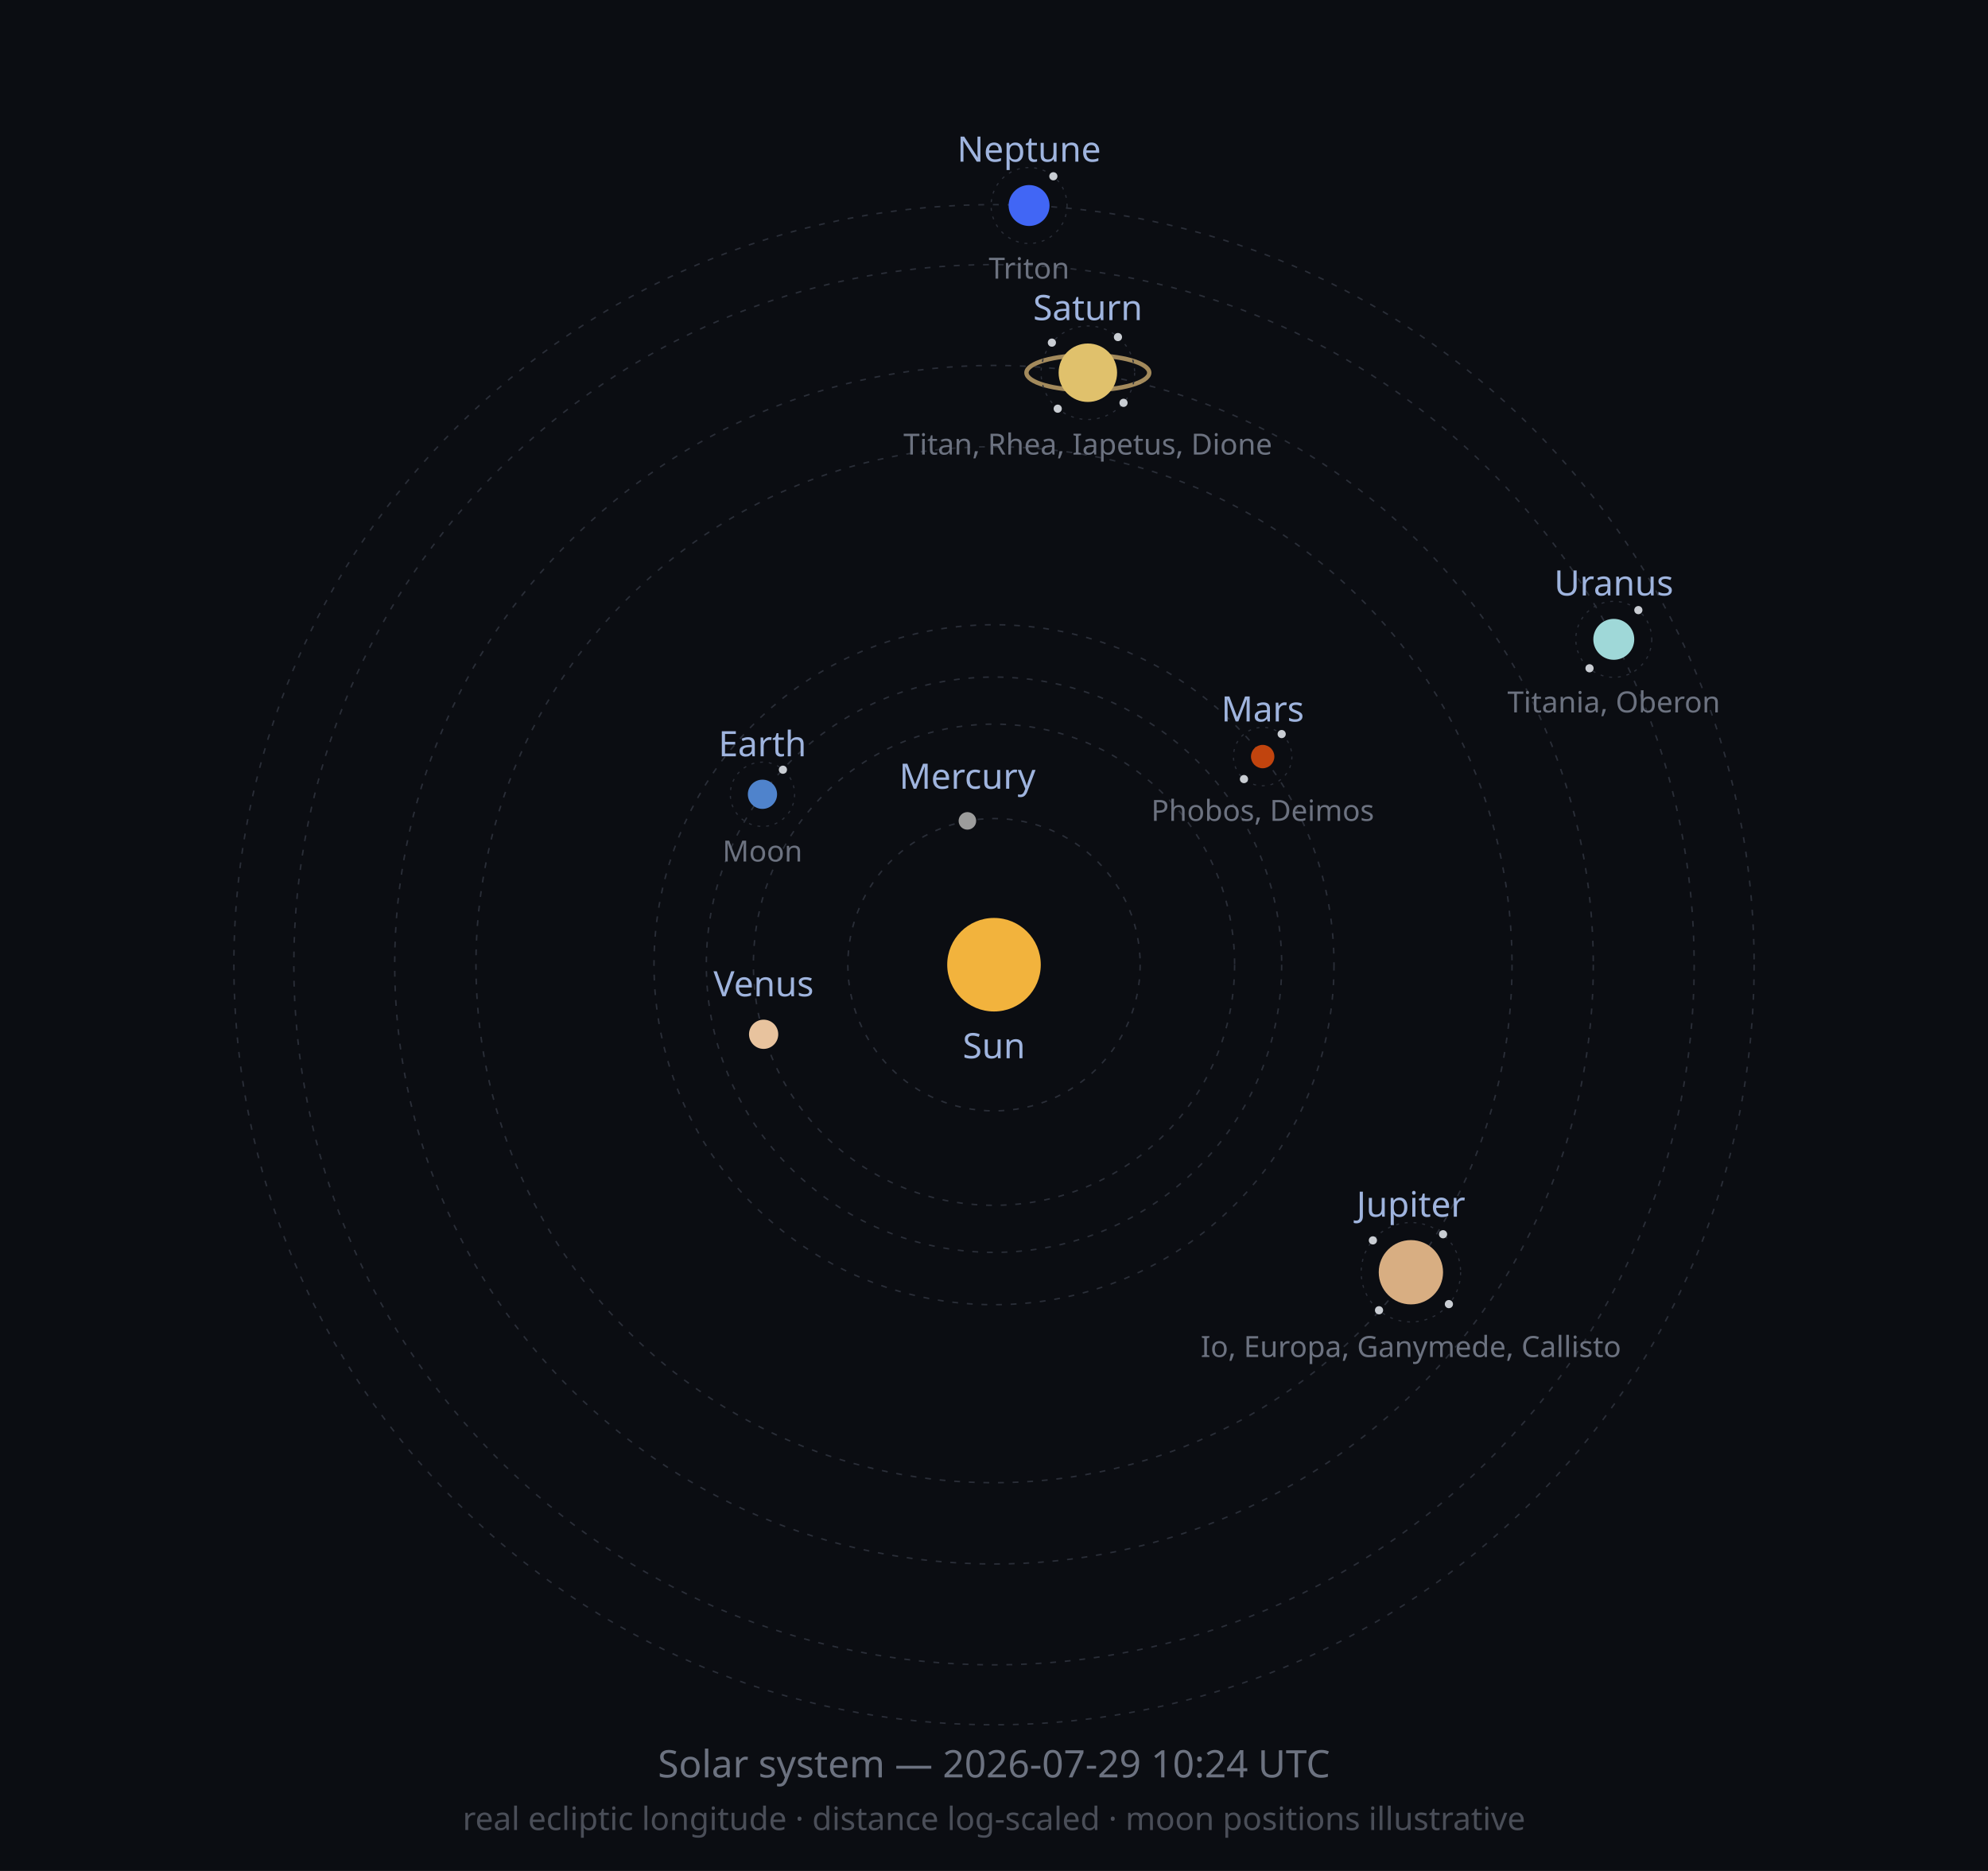
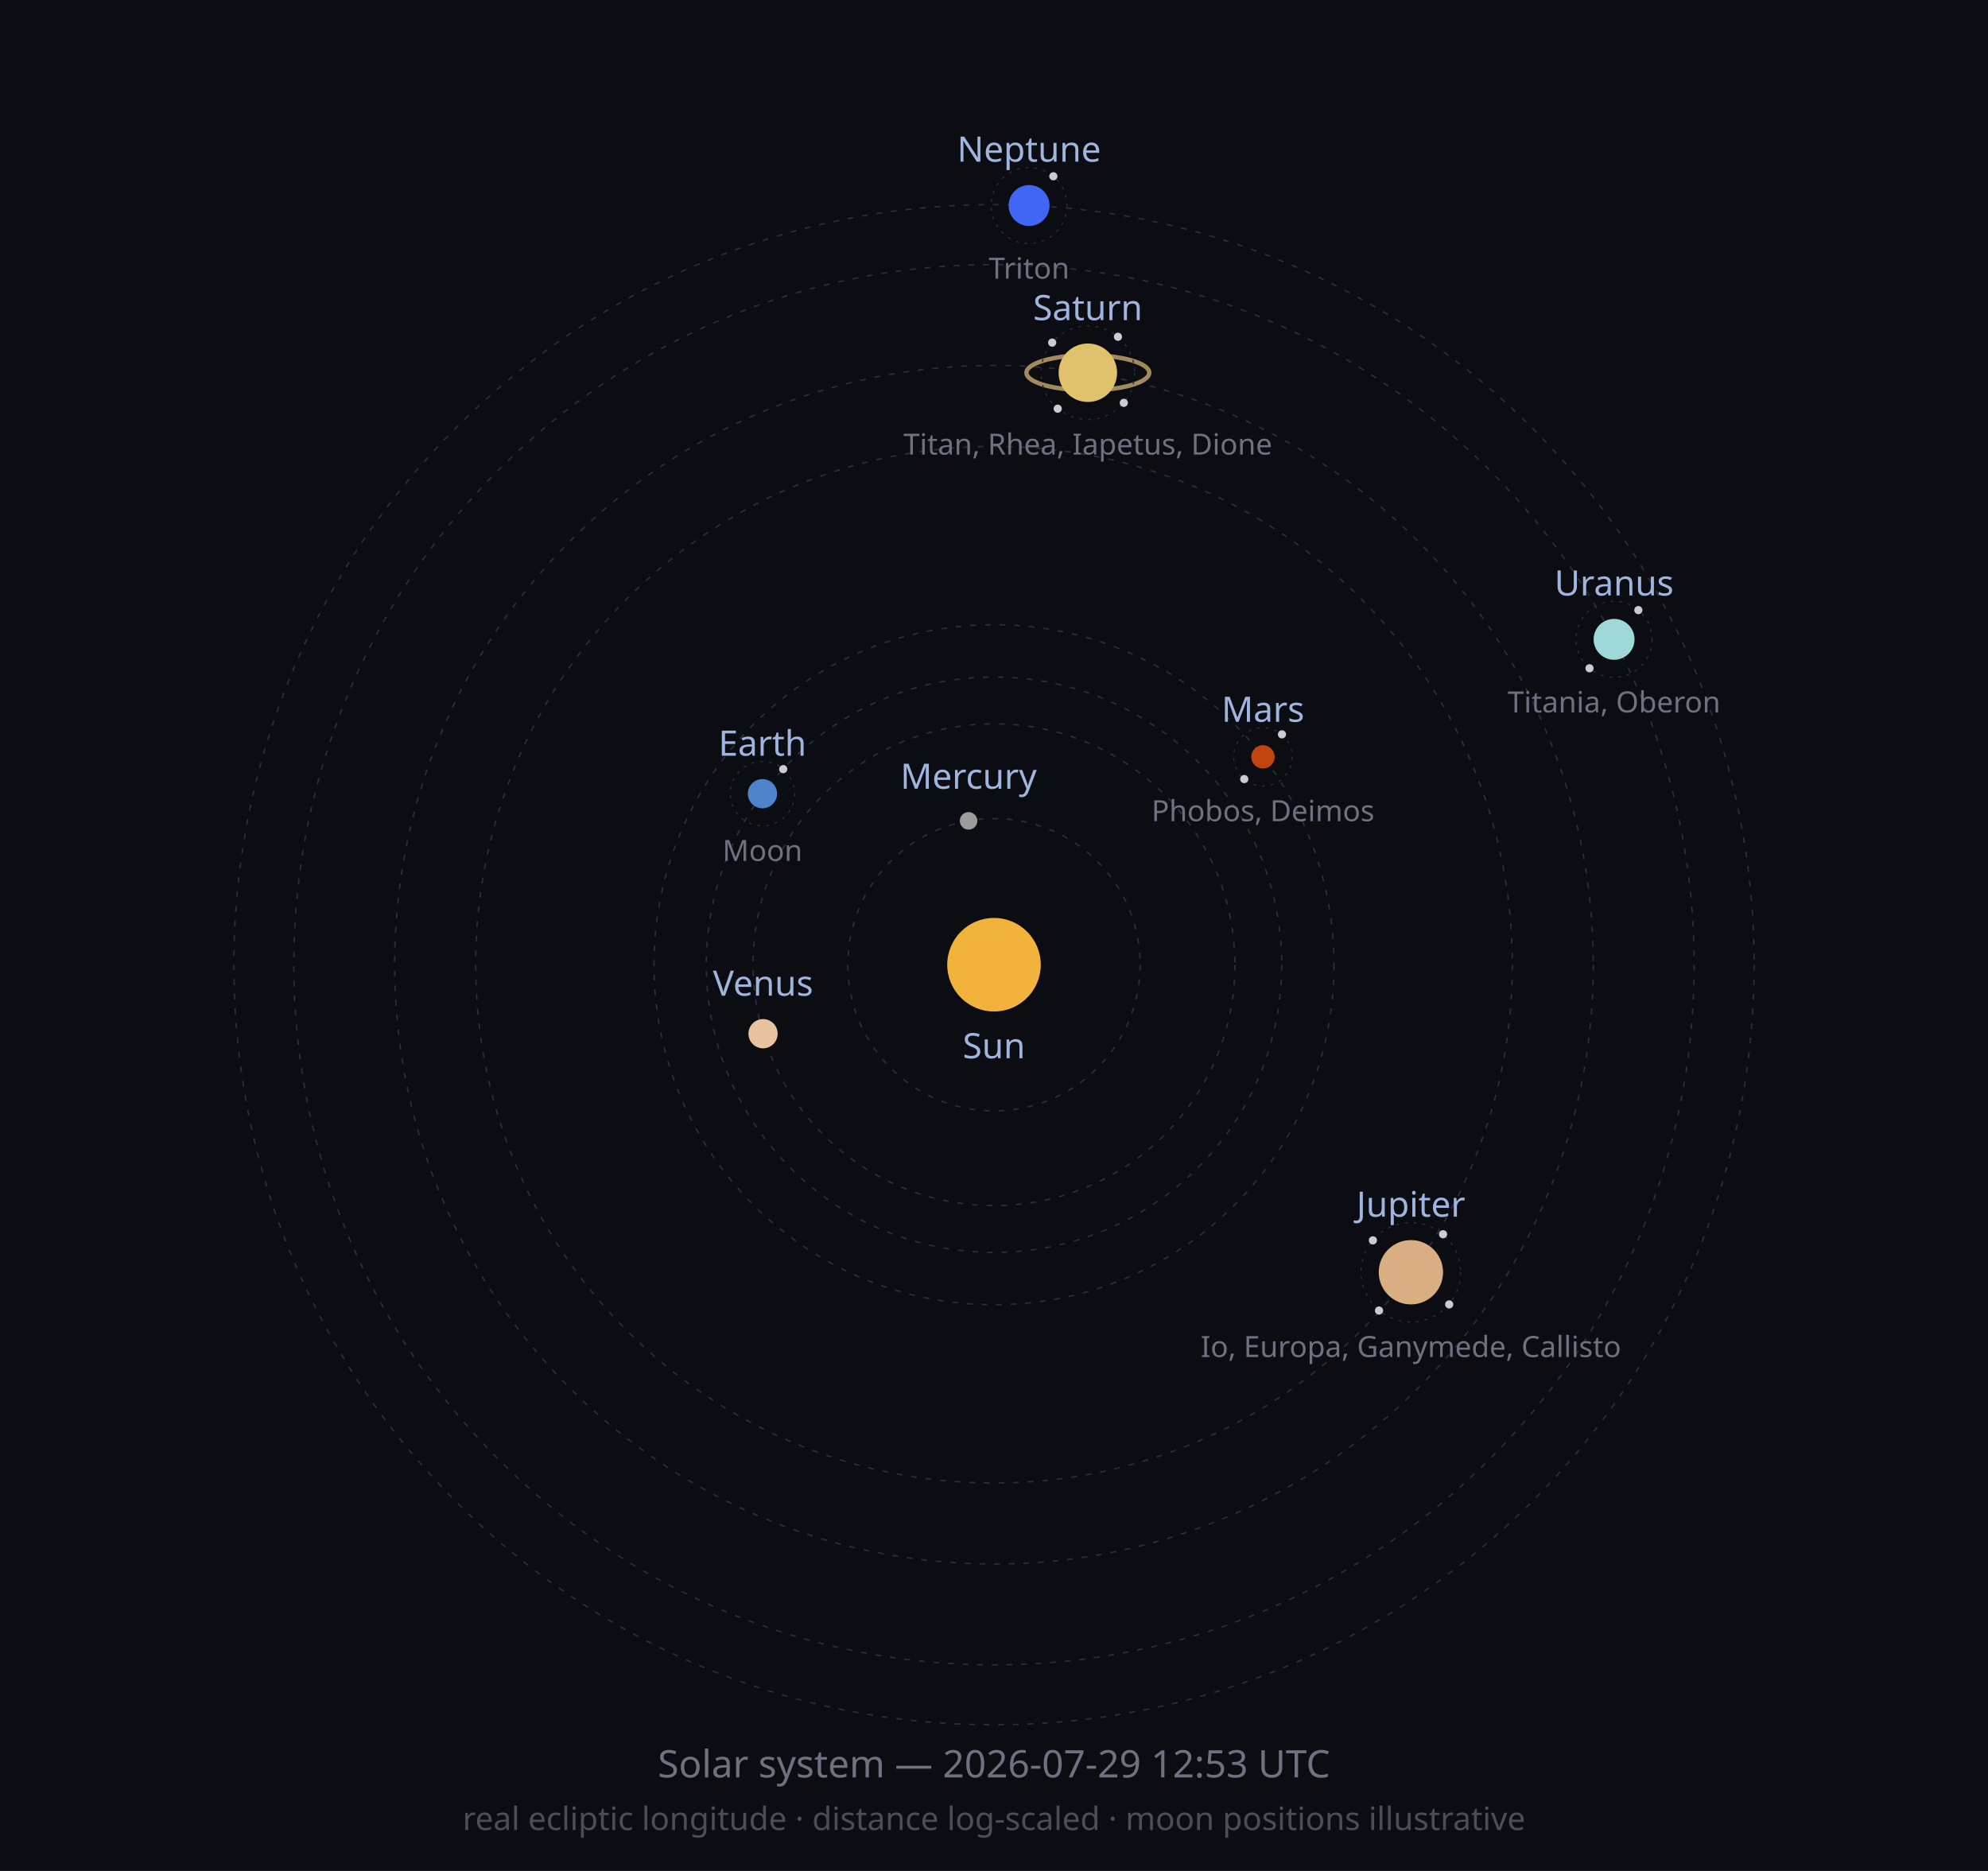
<svg xmlns="http://www.w3.org/2000/svg" width="680" height="640" viewBox="0 0 680 640" role="img">
  <defs>
    <marker id="arrow" viewBox="0 0 10 10" refX="8" refY="5" markerWidth="6" markerHeight="6" orient="auto-start-reverse">
      <path d="M2 1L8 5L2 9" fill="none" stroke="context-stroke" stroke-width="1.5" stroke-linecap="round" stroke-linejoin="round" />
    </marker>
  </defs>
  <style>
  .orbit { fill: none; stroke: #2A2E38; stroke-width: 0.5; stroke-dasharray: 2 3; }
  .moonorbit { fill: none; stroke: #2A2E38; stroke-width: 0.4; stroke-dasharray: 1 2; }
  .lbl { font-family: sans-serif; font-size: 12px; fill: #9FB4DE; }
  .moonlbl { font-family: sans-serif; font-size: 10px; fill: #6C7280; }
</style>
  <rect width="680" height="640" fill="#0B0D12" />
  <circle class="orbit" cx="340" cy="330" r="50.0" />
-   <circle class="orbit" cx="340" cy="330" r="82.3" />
+   <circle class="orbit" cx="340" cy="330" r="82.4" />
  <circle class="orbit" cx="340" cy="330" r="98.4" />
  <circle class="orbit" cx="340" cy="330" r="116.3" />
-   <circle class="orbit" cx="340" cy="330" r="177.2" />
+   <circle class="orbit" cx="340" cy="330" r="177.3" />
  <circle class="orbit" cx="340" cy="330" r="205.0" />
  <circle class="orbit" cx="340" cy="330" r="239.5" />
  <circle class="orbit" cx="340" cy="330" r="260.0" />
  <circle cx="340" cy="330" r="16" fill="#F2B33D" />
  <text class="lbl" x="340" y="362" text-anchor="middle">Sun</text>
-   <circle cx="330.9" cy="280.8" r="3" fill="#9C9C9C" />
-   <text class="lbl" x="330.9" y="269.8" text-anchor="middle">Mercury</text>
-   <circle cx="261.2" cy="353.8" r="5" fill="#E8C39E" />
-   <text class="lbl" x="261.2" y="340.8" text-anchor="middle">Venus</text>
-   <circle cx="260.8" cy="271.7" r="5" fill="#4F83CC" />
-   <circle class="moonorbit" cx="260.8" cy="271.7" r="11" />
-   <circle cx="267.8" cy="263.3" r="1.4" fill="#C9CDD3" />
-   <text class="moonlbl" x="260.8" y="294.7" text-anchor="middle">Moon</text>
-   <text class="lbl" x="260.8" y="258.7" text-anchor="middle">Earth</text>
-   <circle cx="431.9" cy="258.8" r="4" fill="#C1440E" />
-   <circle class="moonorbit" cx="431.9" cy="258.8" r="10" />
-   <circle cx="438.4" cy="251.1" r="1.4" fill="#C9CDD3" />
-   <circle cx="425.5" cy="266.5" r="1.4" fill="#C9CDD3" />
-   <text class="moonlbl" x="431.9" y="280.8" text-anchor="middle">Phobos, Deimos</text>
-   <text class="lbl" x="431.9" y="246.8" text-anchor="middle">Mars</text>
+   <circle cx="331.3" cy="280.8" r="3" fill="#9C9C9C" />
+   <text class="lbl" x="331.3" y="269.8" text-anchor="middle">Mercury</text>
+   <circle cx="261.0" cy="353.6" r="5" fill="#E8C39E" />
+   <text class="lbl" x="261.0" y="340.6" text-anchor="middle">Venus</text>
+   <circle cx="260.8" cy="271.5" r="5" fill="#4F83CC" />
+   <circle class="moonorbit" cx="260.8" cy="271.5" r="11" />
+   <circle cx="267.9" cy="263.1" r="1.4" fill="#C9CDD3" />
+   <text class="moonlbl" x="260.8" y="294.5" text-anchor="middle">Moon</text>
+   <text class="lbl" x="260.8" y="258.5" text-anchor="middle">Earth</text>
+   <circle cx="432.0" cy="258.9" r="4" fill="#C1440E" />
+   <circle class="moonorbit" cx="432.0" cy="258.9" r="10" />
+   <circle cx="438.5" cy="251.2" r="1.4" fill="#C9CDD3" />
+   <circle cx="425.6" cy="266.5" r="1.4" fill="#C9CDD3" />
+   <text class="moonlbl" x="432.0" y="280.9" text-anchor="middle">Phobos, Deimos</text>
+   <text class="lbl" x="432.0" y="246.9" text-anchor="middle">Mars</text>
  <circle cx="482.6" cy="435.2" r="11" fill="#D8AE82" />
  <circle class="moonorbit" cx="482.6" cy="435.2" r="17" />
  <circle cx="493.6" cy="422.2" r="1.4" fill="#C9CDD3" />
-   <circle cx="495.6" cy="446.1" r="1.4" fill="#C9CDD3" />
-   <circle cx="471.7" cy="448.2" r="1.4" fill="#C9CDD3" />
+   <circle cx="495.7" cy="446.2" r="1.4" fill="#C9CDD3" />
+   <circle cx="471.7" cy="448.3" r="1.4" fill="#C9CDD3" />
  <circle cx="469.6" cy="424.3" r="1.4" fill="#C9CDD3" />
  <text class="moonlbl" x="482.6" y="464.2" text-anchor="middle">Io, Europa, Ganymede, Callisto</text>
  <text class="lbl" x="482.6" y="416.2" text-anchor="middle">Jupiter</text>
  <ellipse cx="372.1" cy="127.5" rx="21.0" ry="6.0" fill="none" stroke="#C9A96E" stroke-width="1.5" opacity="0.8" />
  <circle cx="372.1" cy="127.5" r="10" fill="#E0C16C" />
  <circle class="moonorbit" cx="372.1" cy="127.5" r="16" />
-   <circle cx="382.4" cy="115.3" r="1.4" fill="#C9CDD3" />
-   <circle cx="384.3" cy="137.8" r="1.4" fill="#C9CDD3" />
+   <circle cx="382.4" cy="115.2" r="1.4" fill="#C9CDD3" />
+   <circle cx="384.4" cy="137.8" r="1.4" fill="#C9CDD3" />
  <circle cx="361.8" cy="139.8" r="1.4" fill="#C9CDD3" />
-   <circle cx="359.8" cy="117.2" r="1.4" fill="#C9CDD3" />
+   <circle cx="359.9" cy="117.2" r="1.4" fill="#C9CDD3" />
  <text class="moonlbl" x="372.1" y="155.5" text-anchor="middle">Titan, Rhea, Iapetus, Dione</text>
  <text class="lbl" x="372.1" y="109.5" text-anchor="middle">Saturn</text>
-   <circle cx="552.0" cy="218.7" r="7" fill="#9FD8D8" />
-   <circle class="moonorbit" cx="552.0" cy="218.7" r="13" />
+   <circle cx="552.1" cy="218.7" r="7" fill="#9FD8D8" />
+   <circle class="moonorbit" cx="552.1" cy="218.7" r="13" />
  <circle cx="560.4" cy="208.7" r="1.4" fill="#C9CDD3" />
  <circle cx="543.7" cy="228.6" r="1.4" fill="#C9CDD3" />
-   <text class="moonlbl" x="552.0" y="243.7" text-anchor="middle">Titania, Oberon</text>
-   <text class="lbl" x="552.0" y="203.7" text-anchor="middle">Uranus</text>
+   <text class="moonlbl" x="552.1" y="243.7" text-anchor="middle">Titania, Oberon</text>
+   <text class="lbl" x="552.1" y="203.7" text-anchor="middle">Uranus</text>
  <circle cx="352.0" cy="70.3" r="7" fill="#4166F5" />
  <circle class="moonorbit" cx="352.0" cy="70.3" r="13" />
  <circle cx="360.3" cy="60.3" r="1.4" fill="#C9CDD3" />
  <text class="moonlbl" x="352.0" y="95.3" text-anchor="middle">Triton</text>
  <text class="lbl" x="352.0" y="55.3" text-anchor="middle">Neptune</text>
-   <text x="340" y="608" font-size="13" fill="#6C7280" text-anchor="middle" font-family="sans-serif">Solar system — 2026-07-29 10:24 UTC</text>
+   <text x="340" y="608" font-size="13" fill="#6C7280" text-anchor="middle" font-family="sans-serif">Solar system — 2026-07-29 12:53 UTC</text>
  <text x="340" y="626" font-size="11" fill="#4A4E58" text-anchor="middle" font-family="sans-serif">real ecliptic longitude · distance log-scaled · moon positions illustrative</text>
</svg>
